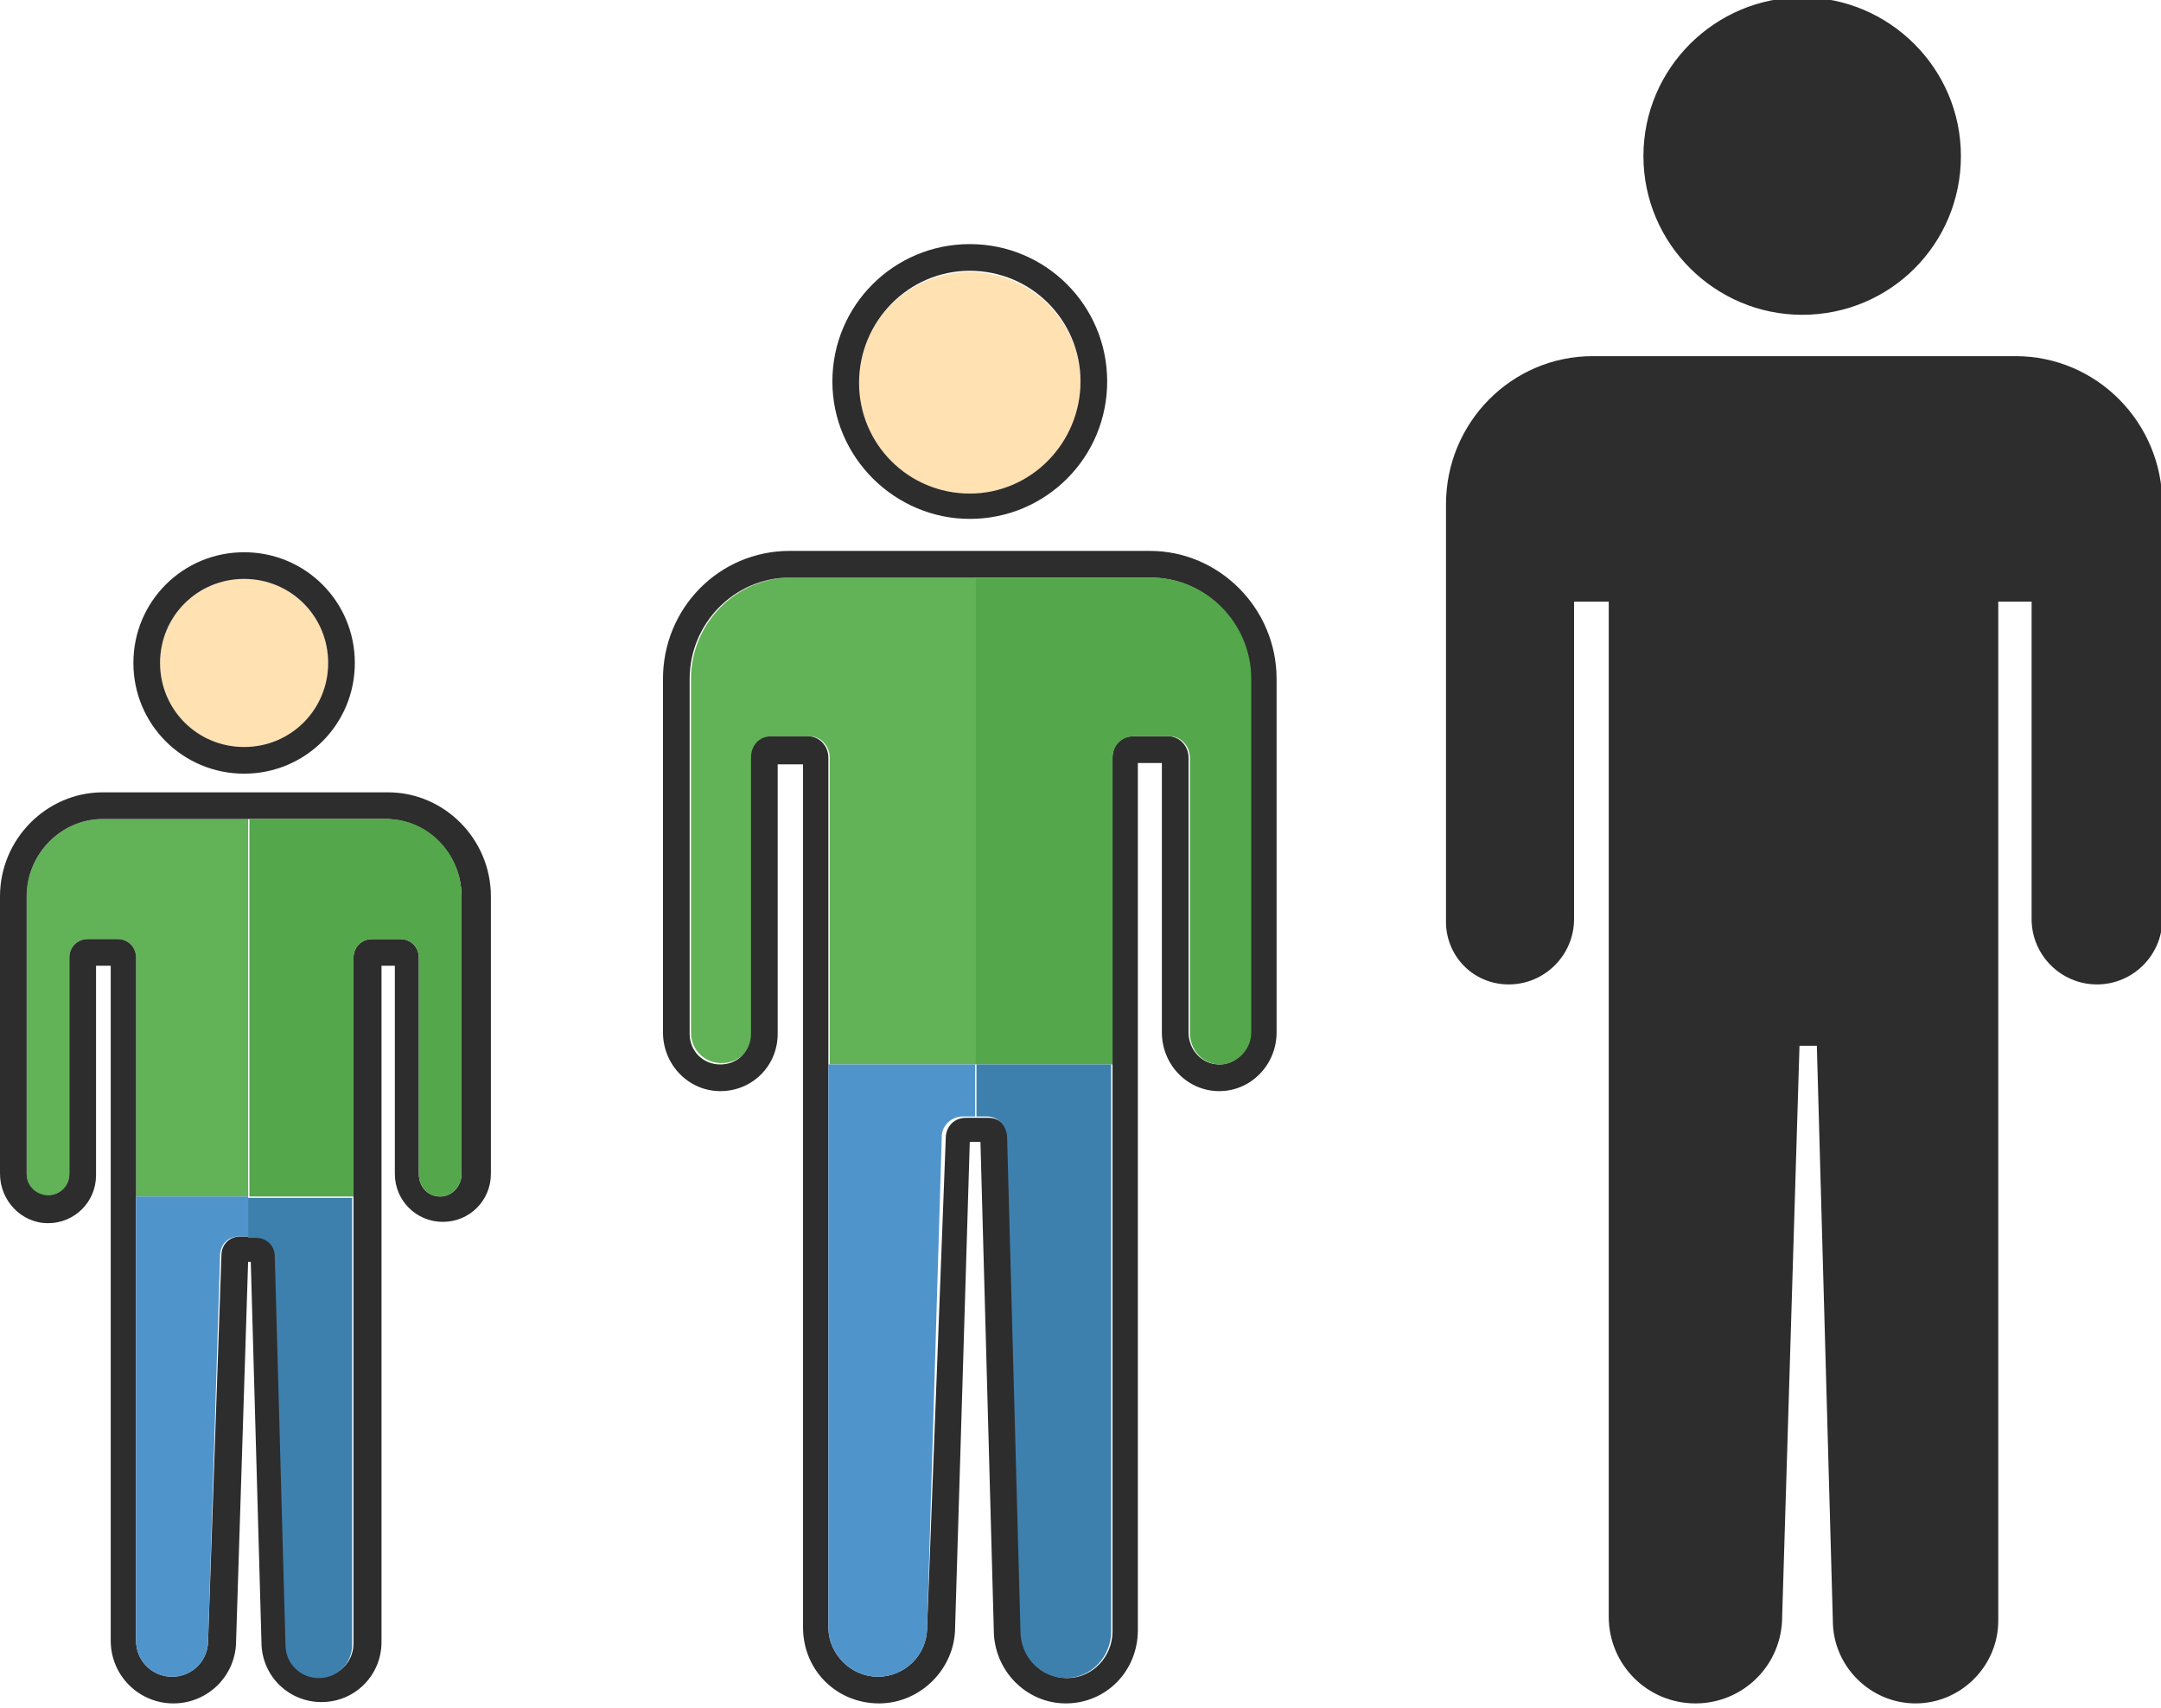
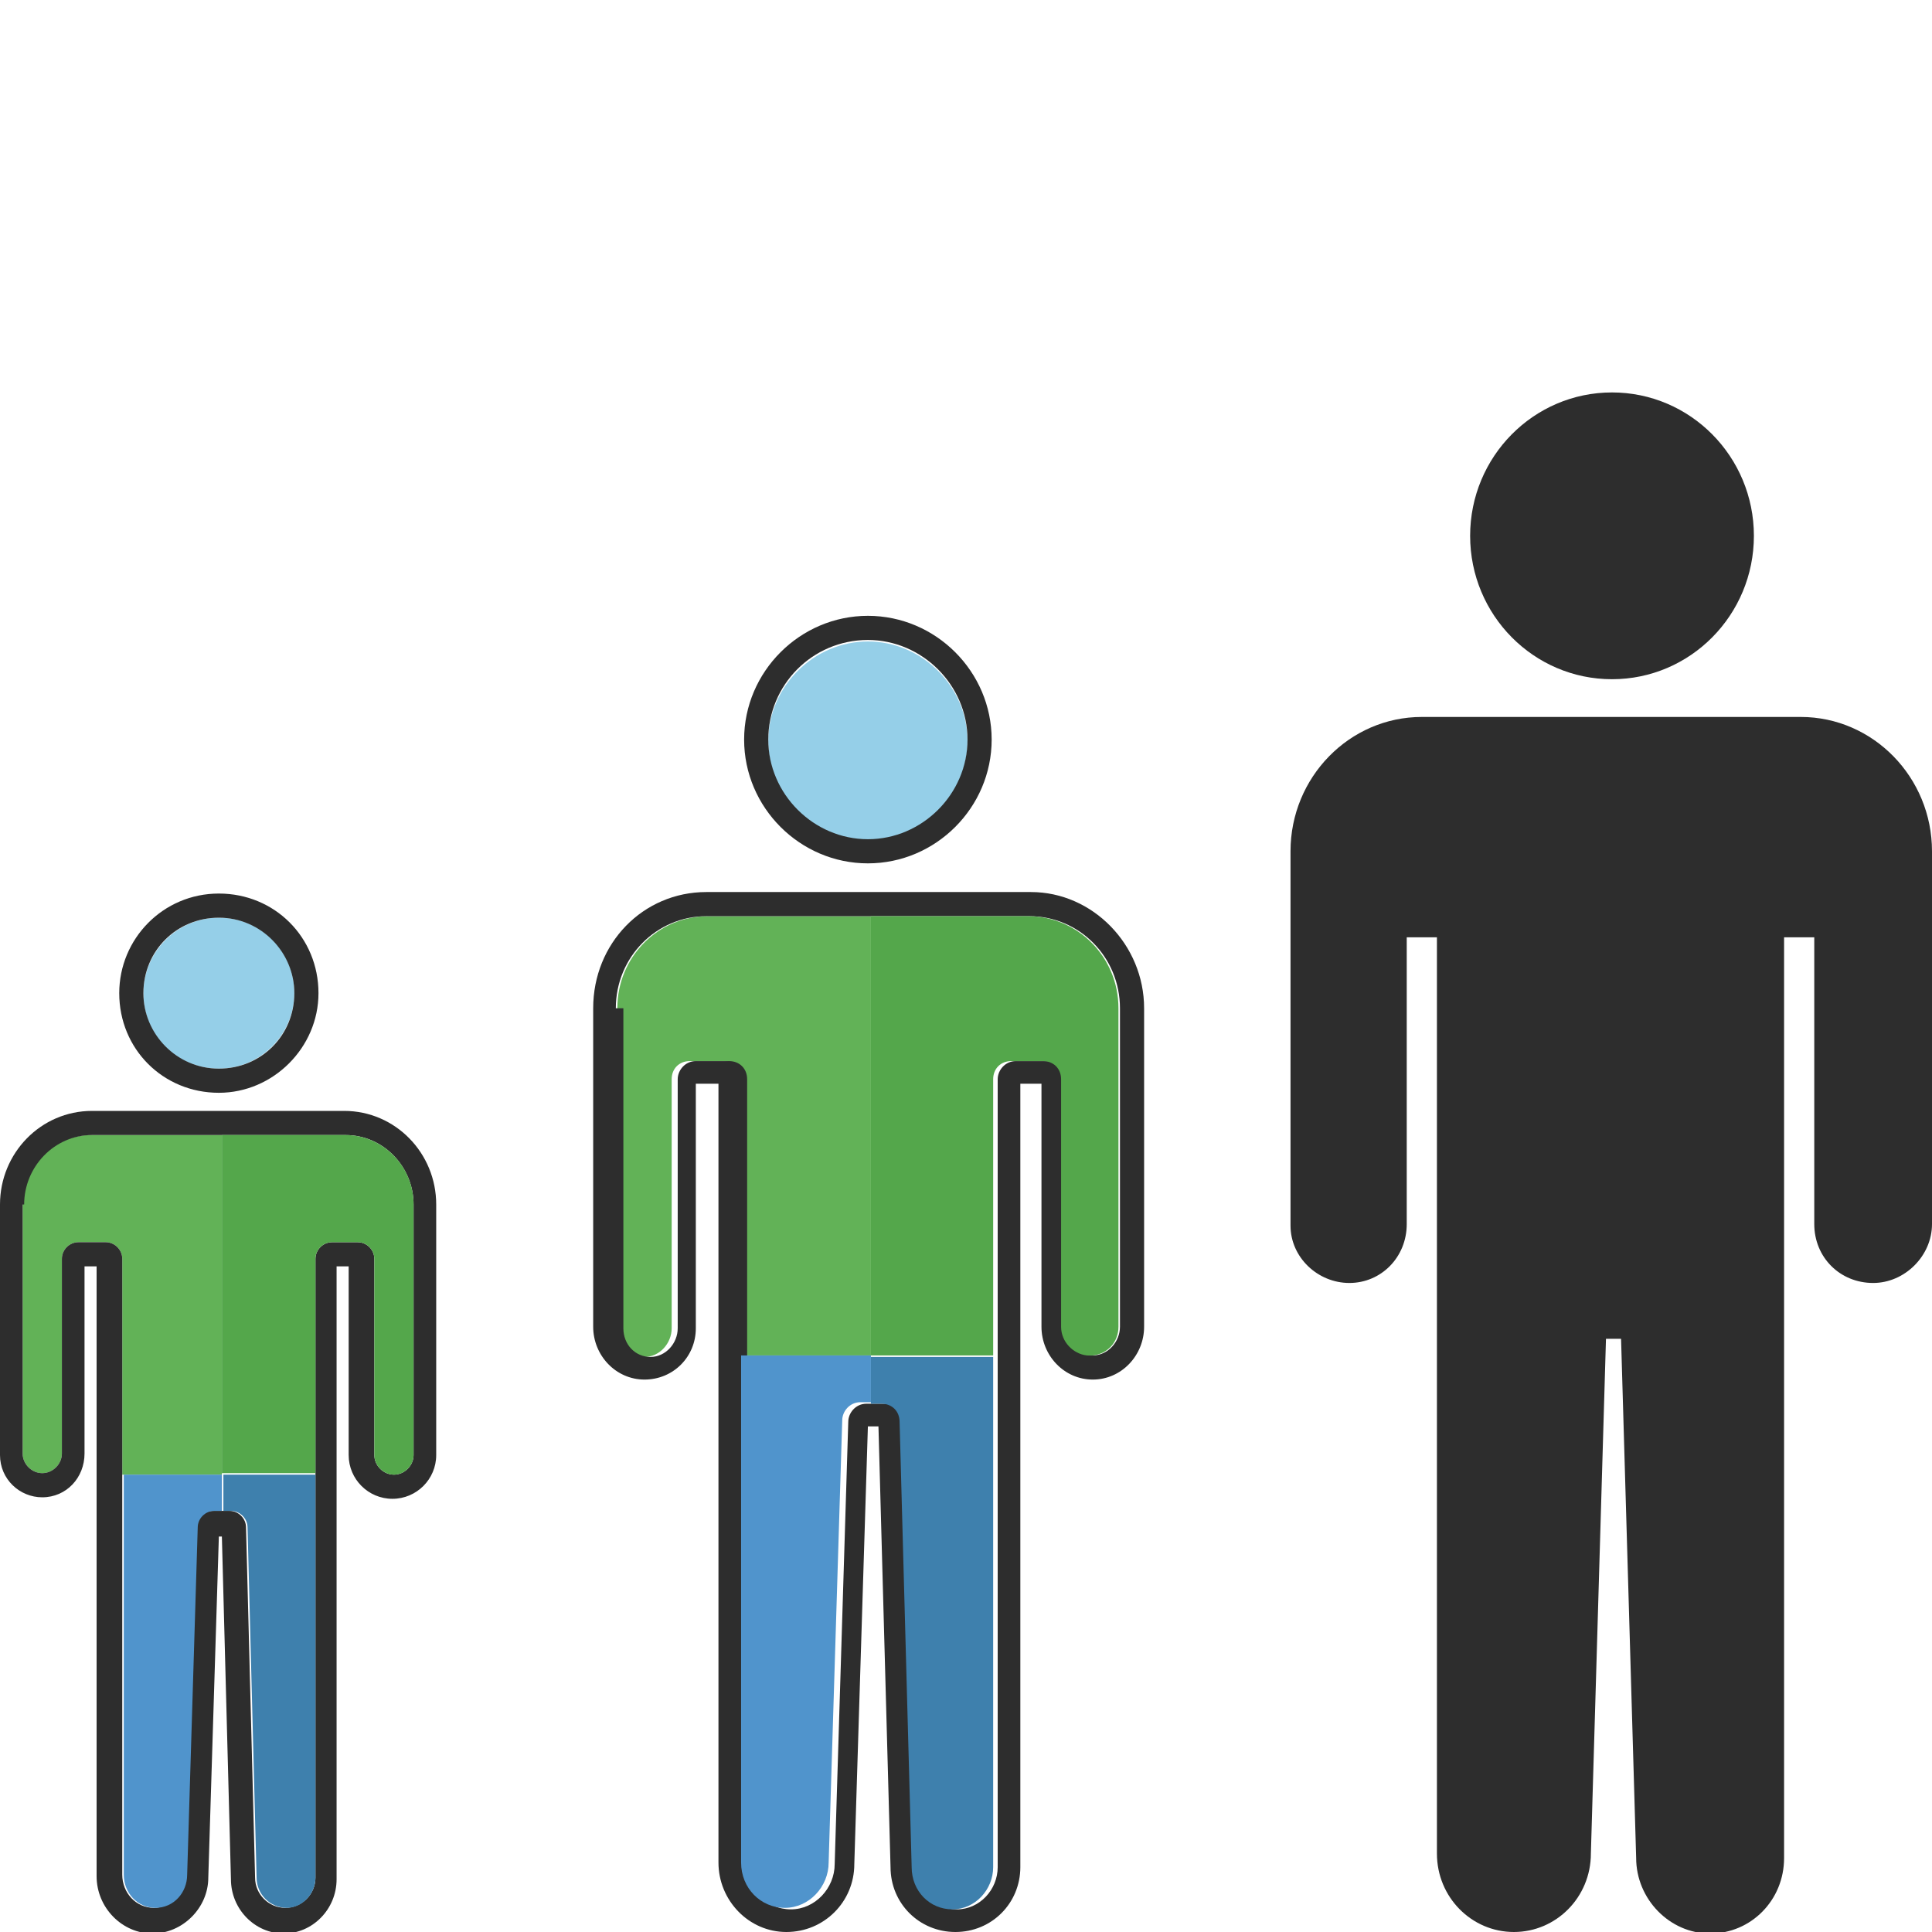
- <svg xmlns="http://www.w3.org/2000/svg" version="1.1" baseProfile="tiny" id="Layer_1" x="0px" y="0px" viewBox="0 0 162 128" width="162" height="128" xml:space="preserve">
+ <svg xmlns="http://www.w3.org/2000/svg" version="1.1" id="Layer_1" x="0px" y="0px" viewBox="0 0 128 128" style="enable-background:new 0 0 128 128;" xml:space="preserve">
+   <style type="text/css">
+ 	.st0{fill:#95CFE8;}
+ 	.st1{fill:#62B257;}
+ 	.st2{fill:#2D2D2D;}
+ 	.st3{fill:#54A74B;}
+ 	.st4{fill:#5094CC;}
+ 	.st5{fill:#3E80AD;}
+ </style>
  <g>
-     <path fill="#FFE1B2" d="M18.3,56c3.5,0,6.3-2.8,6.3-6.3c0-3.5-2.8-6.3-6.3-6.3c-3.5,0-6.3,2.8-6.3,6.3C12,53.2,14.8,56,18.3,56z" />
-     <path fill="#62B257" d="M18.6,61.4v28.3h-8.4V71.8c0-0.8-0.6-1.4-1.4-1.4H6.6c-0.8,0-1.4,0.6-1.4,1.4V88c0,0.9-0.7,1.6-1.6,1.6   C2.7,89.7,2,88.9,2,88V67.2c0-3.2,2.6-5.8,5.7-5.8H18.6z" />
-     <path fill="#FFE1B2" d="M72.7,37c4.6,0,8.3-3.7,8.3-8.3s-3.7-8.3-8.3-8.3c-4.6,0-8.3,3.7-8.3,8.3S68.1,37,72.7,37z" />
-     <path fill="#62B257" d="M73.1,43.3v36.5H62.2v-23c0-0.9-0.7-1.6-1.5-1.6h-2.8c-0.9,0-1.5,0.7-1.5,1.6v20.6c0,1.3-1,2.3-2.3,2.3   c-1.3,0-2.3-1-2.3-2.3V50.9c0-4.2,3.4-7.6,7.5-7.6H73.1z" />
-     <path fill="#2D2D2D" d="M113.1,73.8c2.7,0,4.9-2.2,4.9-4.9V45.1h2.6v76.1c0,3.6,2.9,6.5,6.5,6.5s6.5-2.9,6.5-6.5l1.3-42.8h1.3   l1.2,43.1c0,3.4,2.8,6.2,6.2,6.2c3.4,0,6.2-2.8,6.2-6.2V45.1h2.5v23.8c0,2.7,2.2,4.9,4.9,4.9c2.7,0,4.9-2.2,4.9-4.9V37.8   c0-6.1-4.9-11.1-11-11.1h-31.7c-6.1,0-11,5-11,11.1v31.1C108.3,71.6,110.4,73.8,113.1,73.8z" />
-     <path fill="#2D2D2D" d="M135.1,23.6c6.6,0,11.9-5.3,11.9-11.9s-5.4-11.9-11.9-11.9s-11.9,5.3-11.9,11.9S128.6,23.6,135.1,23.6z" />
-     <path fill="#2D2D2D" d="M54,81.8c2.4,0,4.3-1.9,4.3-4.3V57.3h1.9V122c0,3.2,2.5,5.7,5.7,5.7c3.1,0,5.7-2.6,5.7-5.7l1.1-36.4h0.8   l1,36.6c0,3,2.4,5.5,5.4,5.5c3,0,5.4-2.4,5.4-5.5v-65h1.8v20.2c0,2.4,1.9,4.4,4.3,4.4s4.3-2,4.3-4.4V50.9c0-5.3-4.3-9.6-9.5-9.6   h-27c-5.3,0-9.5,4.3-9.5,9.6v26.5C49.7,79.8,51.6,81.8,54,81.8z M51.7,50.9c0-4.2,3.4-7.6,7.5-7.6h27c4.2,0,7.5,3.4,7.5,7.6v26.5   c0,1.3-1,2.4-2.3,2.4s-2.3-1.1-2.3-2.4V56.8c0-0.9-0.7-1.6-1.5-1.6h-2.7c-0.9,0-1.5,0.7-1.5,1.6v65.5c0,1.9-1.5,3.5-3.4,3.5   c-1.9,0-3.4-1.6-3.4-3.5l-1-37c0-0.9-0.7-1.5-1.5-1.5h-1.7c-0.9,0-1.5,0.7-1.5,1.5L69.5,122c0,2.1-1.7,3.7-3.7,3.7   c-2,0-3.7-1.7-3.7-3.7V56.8c0-0.9-0.7-1.6-1.5-1.6h-2.8c-0.9,0-1.5,0.7-1.5,1.6v20.7c0,1.3-1,2.3-2.3,2.3s-2.3-1-2.3-2.3V50.9z" />
-     <path fill="#2D2D2D" d="M72.7,38.9c5.7,0,10.3-4.6,10.3-10.3s-4.6-10.3-10.3-10.3c-5.7,0-10.3,4.6-10.3,10.3S67.1,38.9,72.7,38.9z    M72.7,20.3c4.6,0,8.3,3.7,8.3,8.3S77.3,37,72.7,37c-4.6,0-8.3-3.7-8.3-8.3S68.1,20.3,72.7,20.3z" />
-     <path fill="#2D2D2D" d="M3.6,91.7c2,0,3.6-1.6,3.6-3.6V72.4h1.1V123c0,2.6,2.1,4.7,4.7,4.7c2.6,0,4.7-2.1,4.7-4.7l0.9-28.4h0.2   l0.8,28.5c0,2.5,2,4.5,4.5,4.5c2.5,0,4.5-2,4.5-4.5V72.4h1V88c0,2,1.6,3.6,3.6,3.6c2,0,3.6-1.6,3.6-3.6V67.2c0-4.3-3.5-7.8-7.7-7.8   H7.7c-4.2,0-7.7,3.5-7.7,7.8V88C0,90,1.6,91.7,3.6,91.7z M2,67.2c0-3.2,2.6-5.8,5.7-5.8h21.2c3.1,0,5.7,2.6,5.7,5.8V88   c0,0.9-0.7,1.7-1.6,1.7c-0.9,0-1.6-0.7-1.6-1.7V71.8c0-0.8-0.6-1.4-1.4-1.4h-2.1c-0.8,0-1.4,0.6-1.4,1.4v51.4   c0,1.4-1.1,2.5-2.5,2.5s-2.5-1.1-2.5-2.5l-0.8-29.1c0-0.8-0.6-1.4-1.4-1.4h-1.3c-0.8,0-1.4,0.6-1.4,1.4L15.6,123   c0,1.5-1.2,2.7-2.7,2.7c-1.5,0-2.7-1.2-2.7-2.7V71.8c0-0.8-0.6-1.4-1.4-1.4H6.6c-0.8,0-1.4,0.6-1.4,1.4V88c0,0.9-0.7,1.6-1.6,1.6   S2,88.9,2,88V67.2z" />
-     <path fill="#2D2D2D" d="M18.3,58c4.6,0,8.3-3.7,8.3-8.3c0-4.6-3.7-8.3-8.3-8.3S10,45.1,10,49.7C10,54.3,13.7,58,18.3,58z    M18.3,43.4c3.5,0,6.3,2.8,6.3,6.3c0,3.5-2.8,6.3-6.3,6.3c-3.5,0-6.3-2.8-6.3-6.3C12,46.2,14.8,43.4,18.3,43.4z" />
-     <path fill="#54A74B" d="M93.8,50.9v26.5c0,1.2-0.9,2.2-2.1,2.4c-0.1,0-0.2,0-0.2,0c-0.1,0-0.2,0-0.2,0c-1.2-0.1-2.1-1.1-2.1-2.4   V56.8c0-0.9-0.7-1.6-1.5-1.6h-2.7c-0.9,0-1.6,0.7-1.6,1.6v23H73.1V43.3h13.2C90.4,43.3,93.8,46.7,93.8,50.9z" />
-     <path fill="#54A74B" d="M34.6,67.2V88c0,0.9-0.7,1.7-1.6,1.7c-0.9,0-1.6-0.7-1.6-1.7V71.8c0-0.8-0.6-1.4-1.4-1.4h-2.1   c-0.8,0-1.4,0.6-1.4,1.4v17.9h-7.8V61.4h10.3C32.1,61.4,34.6,64,34.6,67.2z" />
-     <path fill="#5094CC" d="M73.1,79.8v3.9h-0.9c-0.9,0-1.6,0.7-1.6,1.5L69.5,122c0,2.1-1.7,3.7-3.7,3.7c-2,0-3.7-1.7-3.7-3.7V79.8   H73.1z" />
-     <path fill="#3E80AD" d="M83.3,79.8v42.5c0,1.9-1.5,3.5-3.4,3.5c-1.9,0-3.4-1.6-3.4-3.5l-1-37c0-0.9-0.7-1.6-1.5-1.6h-0.8v-3.9H83.3   z" />
-     <path fill="#5094CC" d="M18.6,89.7v3h-0.7c-0.8,0-1.4,0.6-1.4,1.4L15.6,123c0,1.5-1.2,2.7-2.7,2.7s-2.7-1.2-2.7-2.7V89.7H18.6z" />
-     <path fill="#3E80AD" d="M26.4,89.7v33.6c0,1.4-1.1,2.5-2.5,2.5c-1.4,0-2.5-1.1-2.5-2.5l-0.8-29.1c0-0.8-0.6-1.4-1.4-1.4h-0.6v-3   H26.4z" />
+     <path class="st0" d="M14.5,70.8c2.8,0,5-2.3,5-5c0-2.8-2.2-5-5-5c-2.8,0-5,2.3-5,5C9.5,68.6,11.7,70.8,14.5,70.8z" />
+     <path class="st1" d="M14.7,75.2v22.5H8.1V83.4c0-0.6-0.5-1.1-1.1-1.1H5.2c-0.6,0-1.1,0.5-1.1,1.1v12.9c0,0.7-0.6,1.3-1.3,1.3   c-0.7,0-1.3-0.6-1.3-1.3V79.8c0-2.5,2-4.6,4.5-4.6H14.7z" />
+     <path class="st0" d="M57.5,55.7c3.6,0,6.6-3,6.6-6.6s-3-6.6-6.6-6.6c-3.6,0-6.6,3-6.6,6.6S53.8,55.7,57.5,55.7z" />
+     <path class="st1" d="M57.7,60.7v29.1h-8.6V71.5c0-0.7-0.5-1.2-1.2-1.2h-2.2c-0.7,0-1.2,0.5-1.2,1.2v16.5c0,1-0.8,1.9-1.8,1.9   c-1,0-1.8-0.8-1.8-1.9V66.8c0-3.4,2.7-6.1,6-6.1H57.7z" />
+     <path class="st2" d="M89.4,85c2.1,0,3.8-1.7,3.8-3.9v-19h2v60.7c0,2.9,2.3,5.2,5.1,5.2s5.1-2.3,5.1-5.2l1-34.1h1l1,34.4   c0,2.7,2.2,5,4.9,5s4.9-2.2,4.9-5V62.1h2v19c0,2.2,1.7,3.9,3.9,3.9c2.1,0,3.9-1.8,3.9-3.9V56.4c0-4.9-3.9-8.9-8.7-8.9H94.2   c-4.8,0-8.7,4-8.7,8.9v24.8C85.5,83.3,87.3,85,89.4,85z" />
+     <ellipse class="st2" cx="106.8" cy="35.5" rx="9.4" ry="9.5" />
+     <path class="st2" d="M42.7,91.4c1.9,0,3.4-1.5,3.4-3.4V71.8h1.5v51.6c0,2.5,2,4.6,4.5,4.6s4.5-2,4.5-4.5l0.9-29h0.7l0.8,29.2   c0,2.4,1.9,4.3,4.3,4.3c2.4,0,4.3-1.9,4.3-4.3V71.8h1.4v16.1c0,1.9,1.5,3.5,3.4,3.5c1.9,0,3.4-1.6,3.4-3.5V66.8   c0-4.2-3.4-7.7-7.5-7.7H46.8c-4.2,0-7.5,3.4-7.5,7.7v21.1C39.3,89.8,40.8,91.4,42.7,91.4z M40.8,66.8c0-3.4,2.7-6.1,6-6.1h21.4   c3.3,0,6,2.7,6,6.1v21.1c0,1-0.8,1.9-1.8,1.9c-1,0-1.8-0.8-1.8-1.9V71.5c0-0.7-0.5-1.2-1.2-1.2h-2.1c-0.7,0-1.2,0.6-1.2,1.2v52.2   c0,1.5-1.2,2.8-2.7,2.8c-1.5,0-2.7-1.2-2.7-2.8l-0.8-29.5c0-0.7-0.5-1.2-1.2-1.2h-1.3c-0.7,0-1.2,0.6-1.2,1.2l-0.9,29.3   c0,1.6-1.3,3-2.9,3c-1.6,0-2.9-1.3-2.9-3v-52c0-0.7-0.5-1.2-1.2-1.2h-2.2c-0.7,0-1.2,0.6-1.2,1.2v16.5c0,1-0.8,1.9-1.8,1.9   s-1.8-0.8-1.8-1.9V66.8z" />
+     <path class="st2" d="M57.5,57.2c4.5,0,8.2-3.7,8.2-8.2s-3.7-8.2-8.2-8.2c-4.5,0-8.2,3.7-8.2,8.2S53,57.2,57.5,57.2z M57.5,42.4   c3.6,0,6.6,3,6.6,6.6s-3,6.6-6.6,6.6c-3.6,0-6.6-3-6.6-6.6S53.8,42.4,57.5,42.4z" />
+     <path class="st2" d="M2.8,99.2c1.6,0,2.8-1.3,2.8-2.9V83.9h0.8v40.4c0,2.1,1.7,3.8,3.7,3.8c2,0,3.7-1.7,3.7-3.7l0.7-22.6h0.2   l0.6,22.7c0,2,1.6,3.6,3.5,3.6c1.9,0,3.5-1.6,3.5-3.6V83.9h0.8v12.5c0,1.6,1.3,2.9,2.9,2.9c1.6,0,2.9-1.3,2.9-2.9V79.8   c0-3.4-2.7-6.2-6.1-6.2H6.1c-3.4,0-6.1,2.8-6.1,6.2v16.6C0,98,1.3,99.2,2.8,99.2z M1.6,79.8c0-2.5,2-4.6,4.5-4.6h16.8   c2.5,0,4.5,2.1,4.5,4.6v16.6c0,0.7-0.6,1.3-1.3,1.3c-0.7,0-1.3-0.6-1.3-1.3V83.4c0-0.6-0.5-1.1-1.1-1.1H22c-0.6,0-1.1,0.5-1.1,1.1   v41c0,1.1-0.9,2-2,2c-1.1,0-2-0.9-2-2l-0.6-23.2c0-0.6-0.5-1.1-1.1-1.1h-1.1c-0.6,0-1.1,0.5-1.1,1.1l-0.7,23c0,1.2-1,2.2-2.1,2.2   c-1.2,0-2.1-1-2.1-2.2V83.4c0-0.6-0.5-1.1-1.1-1.1H5.2c-0.6,0-1.1,0.5-1.1,1.1v12.9c0,0.7-0.6,1.3-1.3,1.3s-1.3-0.6-1.3-1.3V79.8z" />
+     <path class="st2" d="M14.5,72.4c3.6,0,6.6-3,6.6-6.6c0-3.7-2.9-6.6-6.6-6.6s-6.6,3-6.6,6.6C7.9,69.5,10.8,72.4,14.5,72.4z    M14.5,60.8c2.8,0,5,2.3,5,5c0,2.8-2.2,5-5,5c-2.8,0-5-2.3-5-5C9.5,63,11.7,60.8,14.5,60.8z" />
+     <path class="st3" d="M74.1,66.8v21.1c0,1-0.7,1.8-1.7,1.9c-0.1,0-0.1,0-0.2,0c-0.1,0-0.1,0-0.2,0c-0.9-0.1-1.7-0.9-1.7-1.9V71.5   c0-0.7-0.5-1.2-1.2-1.2h-2.1c-0.7,0-1.2,0.5-1.2,1.2v18.3h-8.1V60.7h10.4C71.4,60.7,74.1,63.4,74.1,66.8z" />
+     <path class="st3" d="M27.4,79.8v16.6c0,0.7-0.6,1.3-1.3,1.3c-0.7,0-1.3-0.6-1.3-1.3V83.4c0-0.6-0.5-1.1-1.1-1.1H22   c-0.6,0-1.1,0.5-1.1,1.1v14.2h-6.2V75.2h8.2C25.3,75.2,27.4,77.2,27.4,79.8z" />
+     <path class="st4" d="M57.7,89.8v3.1h-0.7c-0.7,0-1.2,0.6-1.2,1.2l-0.9,29.3c0,1.6-1.3,3-2.9,3s-2.9-1.3-2.9-3V89.8H57.7z" />
+     <path class="st5" d="M65.8,89.8v33.9c0,1.5-1.2,2.8-2.7,2.8c-1.5,0-2.7-1.2-2.7-2.8l-0.8-29.5c0-0.7-0.5-1.2-1.2-1.2h-0.7v-3.1   H65.8z" />
+     <path class="st4" d="M14.7,97.7v2.4h-0.5c-0.6,0-1.1,0.5-1.1,1.1l-0.7,23c0,1.2-0.9,2.2-2.1,2.2s-2.1-1-2.1-2.2V97.7H14.7z" />
+     <path class="st5" d="M20.9,97.7v26.7c0,1.1-0.9,2-1.9,2c-1.1,0-2-0.9-2-2l-0.6-23.2c0-0.6-0.5-1.1-1.1-1.1h-0.5v-2.4H20.9z" />
  </g>
</svg>
